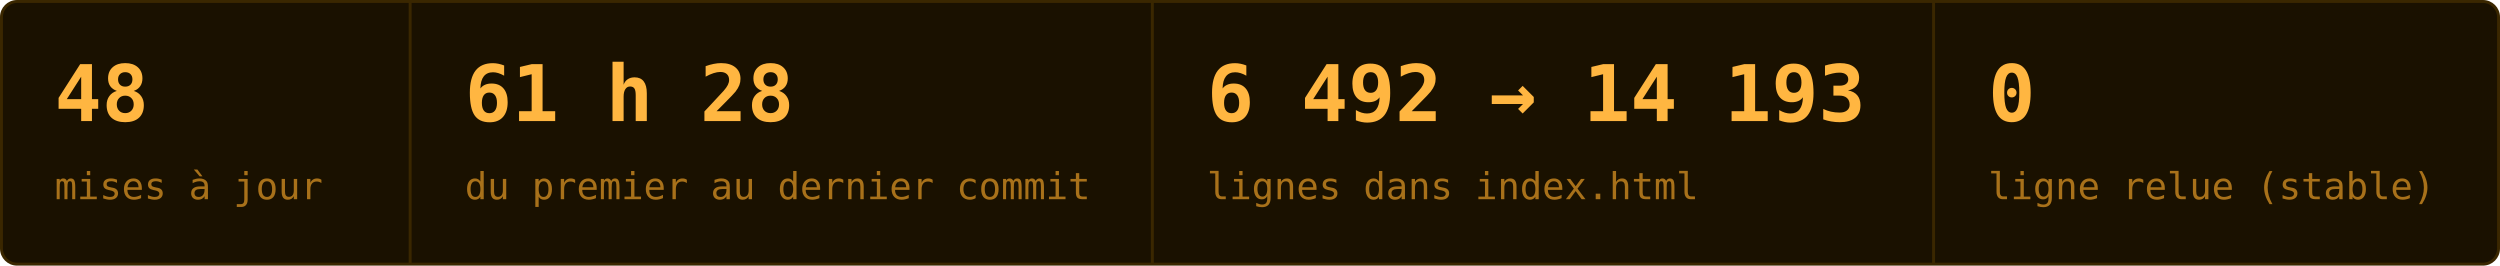
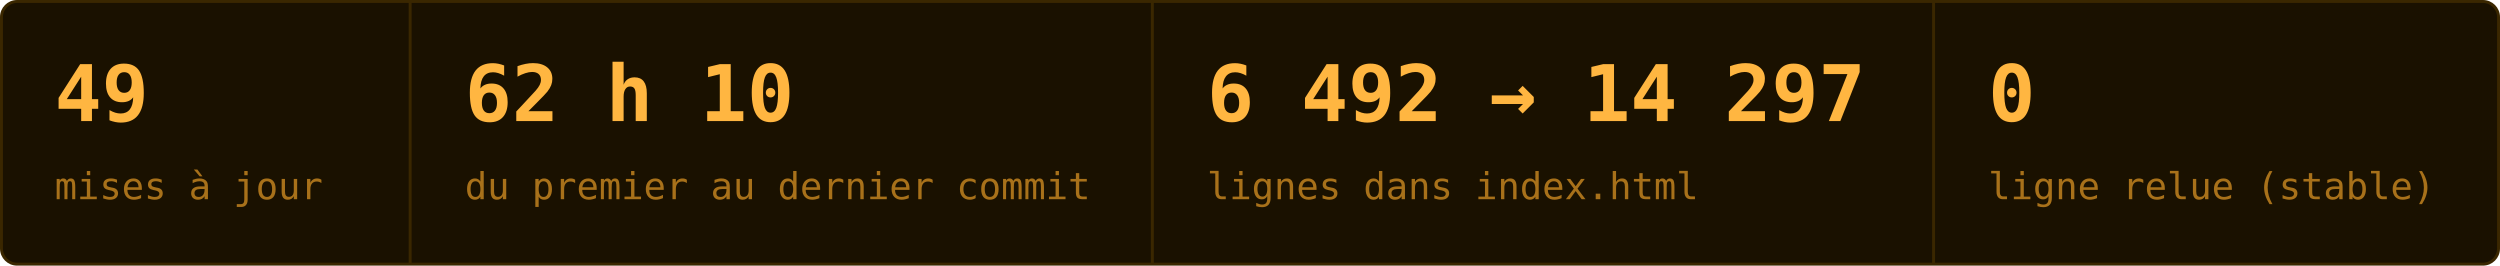
- <svg xmlns="http://www.w3.org/2000/svg" width="1280" height="136" viewBox="0 0 1280 136" role="img" aria-label="En chiffres : 48 mises à jour, 61 h 28 du premier au dernier commit, 6 492 → 14 193 lignes dans index.html, 0 ligne relue (stable)">
+ <svg xmlns="http://www.w3.org/2000/svg" width="1280" height="136" viewBox="0 0 1280 136" role="img" aria-label="En chiffres : 49 mises à jour, 62 h 10 du premier au dernier commit, 6 492 → 14 297 lignes dans index.html, 0 ligne relue (stable)">
  <rect x=".75" y=".75" width="1278.5" height="134.5" rx="8" fill="#1a1100" stroke="#3a2700" stroke-width="1.5" />
-   <text x="28.0" y="62" font-family="'JetBrains Mono', 'Cascadia Mono', Consolas, Menlo, 'DejaVu Sans Mono', monospace" font-size="40" font-weight="700" fill="#ffb641">48</text>
+   <text x="28.0" y="62" font-family="'JetBrains Mono', 'Cascadia Mono', Consolas, Menlo, 'DejaVu Sans Mono', monospace" font-size="40" font-weight="700" fill="#ffb641">49</text>
  <text x="28.0" y="102" font-family="'JetBrains Mono', 'Cascadia Mono', Consolas, Menlo, 'DejaVu Sans Mono', monospace" font-size="19" fill="#a8711a">mises à jour</text>
  <line x1="210.0" y1="1" x2="210.0" y2="135" stroke="#3a2700" stroke-width="1.5" />
-   <text x="238.0" y="62" font-family="'JetBrains Mono', 'Cascadia Mono', Consolas, Menlo, 'DejaVu Sans Mono', monospace" font-size="40" font-weight="700" fill="#ffb641">61 h 28</text>
+   <text x="238.0" y="62" font-family="'JetBrains Mono', 'Cascadia Mono', Consolas, Menlo, 'DejaVu Sans Mono', monospace" font-size="40" font-weight="700" fill="#ffb641">62 h 10</text>
  <text x="238.0" y="102" font-family="'JetBrains Mono', 'Cascadia Mono', Consolas, Menlo, 'DejaVu Sans Mono', monospace" font-size="19" fill="#a8711a">du premier au dernier commit</text>
  <line x1="590.0" y1="1" x2="590.0" y2="135" stroke="#3a2700" stroke-width="1.5" />
-   <text x="618.0" y="62" font-family="'JetBrains Mono', 'Cascadia Mono', Consolas, Menlo, 'DejaVu Sans Mono', monospace" font-size="40" font-weight="700" fill="#ffb641">6 492 → 14 193</text>
+   <text x="618.0" y="62" font-family="'JetBrains Mono', 'Cascadia Mono', Consolas, Menlo, 'DejaVu Sans Mono', monospace" font-size="40" font-weight="700" fill="#ffb641">6 492 → 14 297</text>
  <text x="618.0" y="102" font-family="'JetBrains Mono', 'Cascadia Mono', Consolas, Menlo, 'DejaVu Sans Mono', monospace" font-size="19" fill="#a8711a">lignes dans index.html</text>
  <line x1="990.0" y1="1" x2="990.0" y2="135" stroke="#3a2700" stroke-width="1.5" />
  <text x="1018.0" y="62" font-family="'JetBrains Mono', 'Cascadia Mono', Consolas, Menlo, 'DejaVu Sans Mono', monospace" font-size="40" font-weight="700" fill="#ffb641">0</text>
  <text x="1018.0" y="102" font-family="'JetBrains Mono', 'Cascadia Mono', Consolas, Menlo, 'DejaVu Sans Mono', monospace" font-size="19" fill="#a8711a">ligne relue (stable)</text>
</svg>
